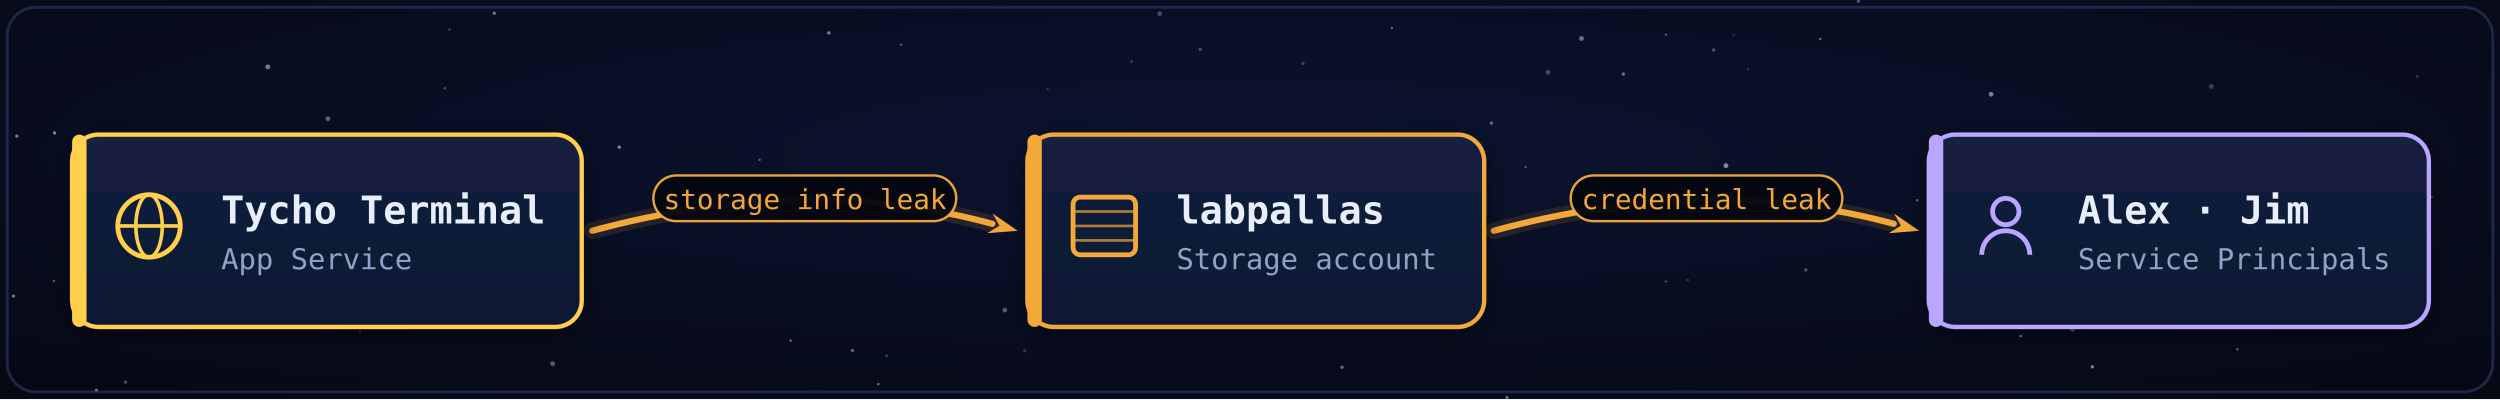
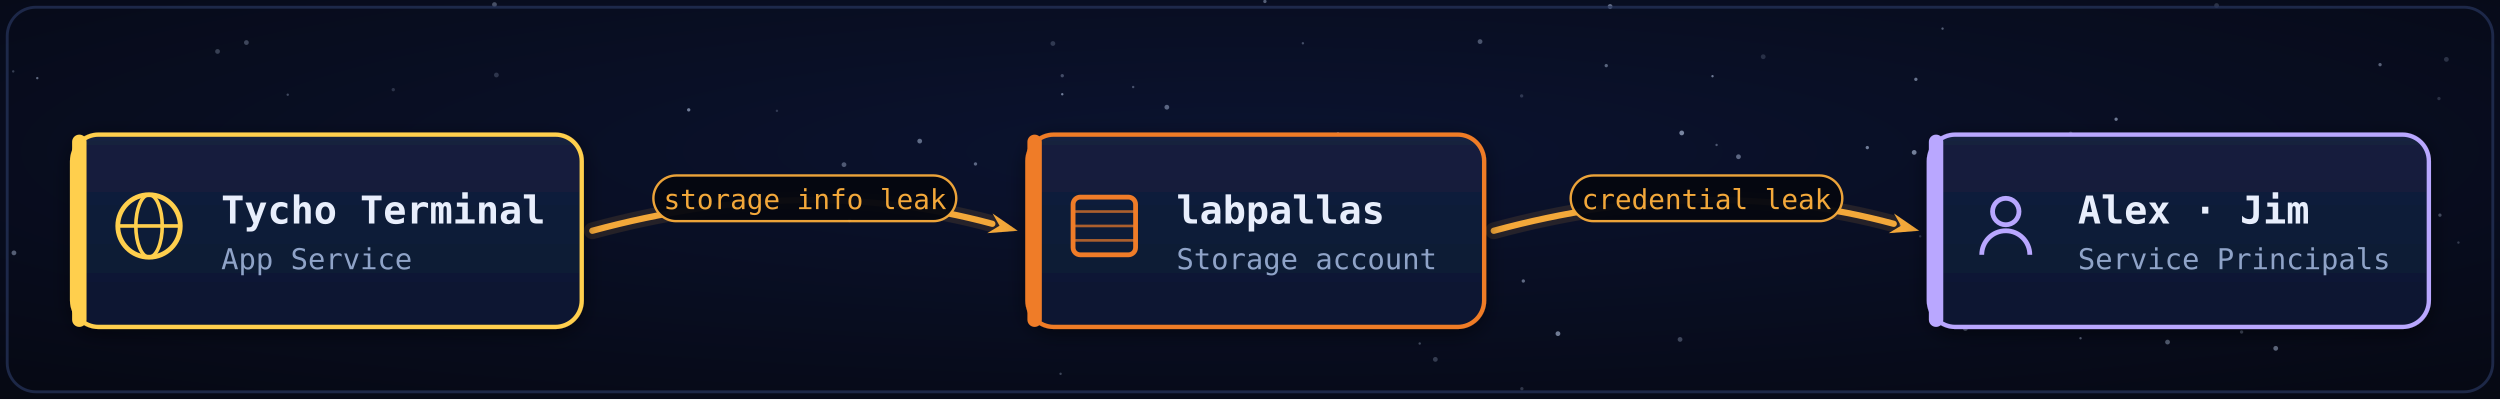
<svg xmlns="http://www.w3.org/2000/svg" width="1040" height="166" viewBox="0 0 1040 166" font-family="monospace">
  <defs>
    <radialGradient id="bg" cx="50%" cy="38%" r="90%">
      <stop offset="0%" stop-color="#0b1330" />
      <stop offset="100%" stop-color="#05070f" />
    </radialGradient>
    <linearGradient id="cg" x1="0" y1="0" x2="0" y2="1">
      <stop offset="0%" stop-color="#13203f" />
      <stop offset="100%" stop-color="#0e1730" />
    </linearGradient>
    <filter id="sf" x="-40%" y="-40%" width="180%" height="180%">
      <feDropShadow dx="0" dy="2" stdDeviation="4" flood-color="#000" flood-opacity="0.5" />
    </filter>
  </defs>
  <rect width="1040" height="166" fill="url(#bg)" />
  <g>
-     <circle cx="878.1" cy="93.3" r="0.7" fill="#cfe0ff" opacity="0.48" />
-     <circle cx="693.0" cy="117.1" r="0.5" fill="#cfe0ff" opacity="0.32" />
-     <circle cx="196.8" cy="63.8" r="0.7" fill="#cfe0ff" opacity="0.30" />
-     <circle cx="344.8" cy="13.7" r="0.7" fill="#cfe0ff" opacity="0.56" />
-     <circle cx="149.8" cy="138.0" r="0.5" fill="#cfe0ff" opacity="0.26" />
-     <circle cx="162.4" cy="112.4" r="0.7" fill="#cfe0ff" opacity="0.34" />
-     <circle cx="374.9" cy="18.6" r="0.5" fill="#cfe0ff" opacity="0.37" />
-     <circle cx="825.8" cy="124.0" r="0.5" fill="#cfe0ff" opacity="0.43" />
-     <circle cx="22.5" cy="116.9" r="0.5" fill="#cfe0ff" opacity="0.39" />
-     <circle cx="7.0" cy="56.6" r="0.7" fill="#cfe0ff" opacity="0.51" />
-     <circle cx="40.1" cy="162.4" r="0.7" fill="#cfe0ff" opacity="0.58" />
-     <circle cx="870.0" cy="59.8" r="0.5" fill="#cfe0ff" opacity="0.29" />
-     <circle cx="840.6" cy="139.8" r="0.5" fill="#cfe0ff" opacity="0.58" />
-     <circle cx="836.7" cy="98.1" r="0.7" fill="#cfe0ff" opacity="0.45" />
-     <circle cx="5.6" cy="123.2" r="0.7" fill="#cfe0ff" opacity="0.50" />
-     <circle cx="953.8" cy="117.6" r="0.5" fill="#cfe0ff" opacity="0.43" />
-     <circle cx="644.0" cy="30.1" r="1.0" fill="#cfe0ff" opacity="0.28" />
-     <circle cx="712.9" cy="20.8" r="0.7" fill="#cfe0ff" opacity="0.33" />
-     <circle cx="499.3" cy="20.6" r="0.7" fill="#cfe0ff" opacity="0.29" />
-     <circle cx="564.2" cy="127.9" r="1.0" fill="#cfe0ff" opacity="0.15" />
-     <circle cx="757.2" cy="16.2" r="0.5" fill="#cfe0ff" opacity="0.47" />
-     <circle cx="205.6" cy="5.5" r="0.7" fill="#cfe0ff" opacity="0.53" />
-     <circle cx="626.9" cy="165.4" r="0.7" fill="#cfe0ff" opacity="0.47" />
-     <circle cx="330.4" cy="85.6" r="1.0" fill="#cfe0ff" opacity="0.56" />
-     <circle cx="919.9" cy="36.0" r="1.0" fill="#cfe0ff" opacity="0.25" />
-     <circle cx="930.7" cy="145.3" r="0.5" fill="#cfe0ff" opacity="0.44" />
-     <circle cx="1005.6" cy="31.8" r="0.5" fill="#cfe0ff" opacity="0.25" />
-     <circle cx="482.4" cy="5.7" r="1.0" fill="#cfe0ff" opacity="0.29" />
-     <circle cx="634.6" cy="69.5" r="0.5" fill="#cfe0ff" opacity="0.35" />
-     <circle cx="239.1" cy="132.2" r="0.7" fill="#cfe0ff" opacity="0.57" />
-     <circle cx="52.0" cy="102.2" r="0.7" fill="#cfe0ff" opacity="0.56" />
-     <circle cx="921.0" cy="88.8" r="0.7" fill="#cfe0ff" opacity="0.48" />
-     <circle cx="657.9" cy="16.0" r="1.0" fill="#cfe0ff" opacity="0.47" />
-     <circle cx="834.3" cy="76.5" r="1.0" fill="#cfe0ff" opacity="0.49" />
-     <circle cx="675.3" cy="30.8" r="0.7" fill="#cfe0ff" opacity="0.47" />
-     <circle cx="545.8" cy="100.7" r="0.7" fill="#cfe0ff" opacity="0.26" />
-     <circle cx="797.6" cy="83.3" r="0.5" fill="#cfe0ff" opacity="0.46" />
-     <circle cx="124.1" cy="117.0" r="1.0" fill="#cfe0ff" opacity="0.19" />
-     <circle cx="693.0" cy="14.4" r="0.5" fill="#cfe0ff" opacity="0.36" />
-     <circle cx="773.1" cy="0.5" r="0.7" fill="#cfe0ff" opacity="0.34" />
-     <circle cx="1011.7" cy="81.9" r="0.5" fill="#cfe0ff" opacity="0.30" />
-     <circle cx="111.4" cy="27.8" r="1.0" fill="#cfe0ff" opacity="0.53" />
-     <circle cx="257.6" cy="61.2" r="0.7" fill="#cfe0ff" opacity="0.58" />
-     <circle cx="721.2" cy="14.6" r="0.5" fill="#cfe0ff" opacity="0.16" />
-     <circle cx="915.7" cy="67.3" r="1.0" fill="#cfe0ff" opacity="0.49" />
-     <circle cx="426.3" cy="145.9" r="0.7" fill="#cfe0ff" opacity="0.21" />
-     <circle cx="702.1" cy="116.5" r="0.5" fill="#cfe0ff" opacity="0.23" />
-     <circle cx="579.0" cy="11.7" r="0.5" fill="#cfe0ff" opacity="0.45" />
-     <circle cx="870.4" cy="152.6" r="0.7" fill="#cfe0ff" opacity="0.56" />
-     <circle cx="328.9" cy="141.7" r="0.5" fill="#cfe0ff" opacity="0.49" />
-     <circle cx="52.7" cy="85.3" r="0.5" fill="#cfe0ff" opacity="0.18" />
-     <circle cx="229.9" cy="151.3" r="1.0" fill="#cfe0ff" opacity="0.39" />
-     <circle cx="608.8" cy="87.0" r="1.0" fill="#cfe0ff" opacity="0.20" />
-     <circle cx="862.2" cy="137.1" r="1.0" fill="#cfe0ff" opacity="0.27" />
-     <circle cx="316.0" cy="66.5" r="0.5" fill="#cfe0ff" opacity="0.38" />
-     <circle cx="718.0" cy="68.9" r="1.0" fill="#cfe0ff" opacity="0.58" />
-     <circle cx="451.5" cy="90.7" r="1.0" fill="#cfe0ff" opacity="0.49" />
-     <circle cx="22.7" cy="55.3" r="0.7" fill="#cfe0ff" opacity="0.57" />
-     <circle cx="579.1" cy="97.7" r="1.0" fill="#cfe0ff" opacity="0.52" />
-     <circle cx="86.1" cy="102.2" r="0.7" fill="#cfe0ff" opacity="0.29" />
-     <circle cx="843.9" cy="73.0" r="0.5" fill="#cfe0ff" opacity="0.49" />
-     <circle cx="368.8" cy="148.0" r="0.5" fill="#cfe0ff" opacity="0.33" />
-     <circle cx="435.8" cy="37.1" r="0.5" fill="#cfe0ff" opacity="0.19" />
-     <circle cx="365.4" cy="159.8" r="0.5" fill="#cfe0ff" opacity="0.52" />
-     <circle cx="354.6" cy="145.8" r="0.7" fill="#cfe0ff" opacity="0.42" />
-     <circle cx="868.0" cy="66.2" r="0.5" fill="#cfe0ff" opacity="0.51" />
-     <circle cx="52.2" cy="159.0" r="0.7" fill="#cfe0ff" opacity="0.33" />
-     <circle cx="162.1" cy="98.1" r="0.7" fill="#cfe0ff" opacity="0.34" />
-     <circle cx="751.2" cy="112.3" r="0.7" fill="#cfe0ff" opacity="0.31" />
-     <circle cx="727.3" cy="28.8" r="0.5" fill="#cfe0ff" opacity="0.21" />
-     <circle cx="136.4" cy="49.4" r="1.0" fill="#cfe0ff" opacity="0.40" />
-     <circle cx="843.1" cy="79.9" r="1.0" fill="#cfe0ff" opacity="0.53" />
-     <circle cx="558.3" cy="152.8" r="0.7" fill="#cfe0ff" opacity="0.45" />
-     <circle cx="859.2" cy="66.6" r="0.5" fill="#cfe0ff" opacity="0.17" />
-     <circle cx="620.4" cy="51.2" r="0.7" fill="#cfe0ff" opacity="0.42" />
-     <circle cx="538.2" cy="85.1" r="0.7" fill="#cfe0ff" opacity="0.60" />
-     <circle cx="546.5" cy="109.6" r="0.5" fill="#cfe0ff" opacity="0.57" />
-     <circle cx="828.3" cy="39.2" r="1.0" fill="#cfe0ff" opacity="0.53" />
-     <circle cx="233.5" cy="61.9" r="0.7" fill="#cfe0ff" opacity="0.47" />
-     <circle cx="418.0" cy="129.0" r="1.0" fill="#cfe0ff" opacity="0.36" />
-     <circle cx="470.7" cy="25.6" r="0.5" fill="#cfe0ff" opacity="0.25" />
-     <circle cx="187.0" cy="12.3" r="0.5" fill="#cfe0ff" opacity="0.26" />
-     <circle cx="185.0" cy="36.7" r="0.5" fill="#cfe0ff" opacity="0.34" />
-     <circle cx="804.7" cy="109.9" r="0.7" fill="#cfe0ff" opacity="0.50" />
-     <circle cx="851.7" cy="73.8" r="0.7" fill="#cfe0ff" opacity="0.16" />
-     <circle cx="542.1" cy="26.4" r="0.7" fill="#cfe0ff" opacity="0.22" />
+     <circle cx="861.4" cy="55.4" r="0.7" fill="#cfe0ff" opacity="0.25" />
+     <circle cx="597.1" cy="149.5" r="1.0" fill="#cfe0ff" opacity="0.23" />
+     <circle cx="5.5" cy="29.7" r="0.5" fill="#cfe0ff" opacity="0.24" />
+     <circle cx="485.4" cy="44.6" r="1.0" fill="#cfe0ff" opacity="0.41" />
+     <circle cx="659.6" cy="86.5" r="1.0" fill="#cfe0ff" opacity="0.20" />
+     <circle cx="922.1" cy="2.3" r="1.0" fill="#cfe0ff" opacity="0.18" />
+     <circle cx="733.5" cy="23.6" r="1.0" fill="#cfe0ff" opacity="0.16" />
+     <circle cx="78.2" cy="129.8" r="1.0" fill="#cfe0ff" opacity="0.53" />
+     <circle cx="471.4" cy="36.2" r="0.5" fill="#cfe0ff" opacity="0.32" />
+     <circle cx="633.0" cy="39.9" r="0.7" fill="#cfe0ff" opacity="0.19" />
+     <circle cx="542.0" cy="18.0" r="0.5" fill="#cfe0ff" opacity="0.30" />
+     <circle cx="633.1" cy="161.7" r="0.7" fill="#cfe0ff" opacity="0.20" />
+     <circle cx="119.7" cy="39.4" r="0.5" fill="#cfe0ff" opacity="0.28" />
+     <circle cx="714.1" cy="60.3" r="0.5" fill="#cfe0ff" opacity="0.34" />
+     <circle cx="1017.7" cy="24.7" r="1.0" fill="#cfe0ff" opacity="0.18" />
+     <circle cx="876.5" cy="109.9" r="0.5" fill="#cfe0ff" opacity="0.39" />
+     <circle cx="351.1" cy="68.5" r="1.0" fill="#cfe0ff" opacity="0.35" />
+     <circle cx="236.2" cy="71.8" r="0.7" fill="#cfe0ff" opacity="0.46" />
+     <circle cx="48.0" cy="80.1" r="0.7" fill="#cfe0ff" opacity="0.36" />
+     <circle cx="468.5" cy="86.0" r="0.5" fill="#cfe0ff" opacity="0.51" />
+     <circle cx="1015.0" cy="89.5" r="0.7" fill="#cfe0ff" opacity="0.32" />
+     <circle cx="438.0" cy="18.1" r="1.0" fill="#cfe0ff" opacity="0.20" />
+     <circle cx="590.6" cy="142.9" r="0.5" fill="#cfe0ff" opacity="0.31" />
+     <circle cx="236.5" cy="121.4" r="0.7" fill="#cfe0ff" opacity="0.52" />
+     <circle cx="405.8" cy="68.2" r="0.7" fill="#cfe0ff" opacity="0.42" />
+     <circle cx="353.4" cy="91.7" r="0.7" fill="#cfe0ff" opacity="0.59" />
+     <circle cx="112.3" cy="76.1" r="0.5" fill="#cfe0ff" opacity="0.36" />
+     <circle cx="463.0" cy="116.0" r="0.5" fill="#cfe0ff" opacity="0.18" />
+     <circle cx="72.3" cy="68.6" r="1.0" fill="#cfe0ff" opacity="0.19" />
+     <circle cx="669.8" cy="2.7" r="1.0" fill="#cfe0ff" opacity="0.47" />
+     <circle cx="1001.0" cy="127.0" r="0.5" fill="#cfe0ff" opacity="0.20" />
+     <circle cx="810.7" cy="102.3" r="0.7" fill="#cfe0ff" opacity="0.54" />
+     <circle cx="826.2" cy="128.1" r="1.0" fill="#cfe0ff" opacity="0.48" />
+     <circle cx="712.4" cy="31.7" r="0.5" fill="#cfe0ff" opacity="0.51" />
+     <circle cx="902.1" cy="86.8" r="0.5" fill="#cfe0ff" opacity="0.56" />
+     <circle cx="209.7" cy="81.4" r="1.0" fill="#cfe0ff" opacity="0.21" />
+     <circle cx="556.6" cy="55.5" r="0.5" fill="#cfe0ff" opacity="0.51" />
+     <circle cx="865.5" cy="140.7" r="0.5" fill="#cfe0ff" opacity="0.42" />
+     <circle cx="1022.7" cy="100.9" r="0.5" fill="#cfe0ff" opacity="0.23" />
+     <circle cx="43.8" cy="68.7" r="0.7" fill="#cfe0ff" opacity="0.22" />
+     <circle cx="808.1" cy="11.9" r="0.5" fill="#cfe0ff" opacity="0.38" />
+     <circle cx="817.6" cy="136.7" r="1.0" fill="#cfe0ff" opacity="0.37" />
+     <circle cx="901.7" cy="142.3" r="1.0" fill="#cfe0ff" opacity="0.39" />
+     <circle cx="791.2" cy="93.5" r="1.0" fill="#cfe0ff" opacity="0.37" />
+     <circle cx="102.5" cy="17.7" r="1.0" fill="#cfe0ff" opacity="0.27" />
+     <circle cx="286.5" cy="45.7" r="0.7" fill="#cfe0ff" opacity="0.52" />
+     <circle cx="880.5" cy="58.2" r="0.7" fill="#cfe0ff" opacity="0.54" />
+     <circle cx="648.1" cy="138.8" r="1.0" fill="#cfe0ff" opacity="0.52" />
+     <circle cx="205.7" cy="1.9" r="1.0" fill="#cfe0ff" opacity="0.32" />
+     <circle cx="776.8" cy="61.4" r="0.7" fill="#cfe0ff" opacity="0.52" />
+     <circle cx="43.5" cy="114.4" r="0.5" fill="#cfe0ff" opacity="0.39" />
+     <circle cx="880.3" cy="49.6" r="0.7" fill="#cfe0ff" opacity="0.51" />
+     <circle cx="633.7" cy="116.9" r="0.7" fill="#cfe0ff" opacity="0.44" />
+     <circle cx="723.2" cy="65.2" r="1.0" fill="#cfe0ff" opacity="0.42" />
+     <circle cx="450.2" cy="116.7" r="0.5" fill="#cfe0ff" opacity="0.22" />
+     <circle cx="441.9" cy="31.5" r="0.7" fill="#cfe0ff" opacity="0.29" />
+     <circle cx="978.2" cy="131.7" r="0.7" fill="#cfe0ff" opacity="0.34" />
+     <circle cx="841.7" cy="96.3" r="0.5" fill="#cfe0ff" opacity="0.40" />
+     <circle cx="698.9" cy="141.2" r="1.0" fill="#cfe0ff" opacity="0.27" />
+     <circle cx="441.9" cy="39.2" r="0.5" fill="#cfe0ff" opacity="0.53" />
+     <circle cx="929.2" cy="114.9" r="0.7" fill="#cfe0ff" opacity="0.43" />
+     <circle cx="856.2" cy="101.6" r="1.0" fill="#cfe0ff" opacity="0.26" />
+     <circle cx="442.9" cy="118.5" r="0.5" fill="#cfe0ff" opacity="0.27" />
+     <circle cx="983.9" cy="57.0" r="0.7" fill="#cfe0ff" opacity="0.33" />
+     <circle cx="382.6" cy="58.7" r="1.0" fill="#cfe0ff" opacity="0.43" />
+     <circle cx="668.2" cy="27.3" r="0.7" fill="#cfe0ff" opacity="0.40" />
+     <circle cx="15.5" cy="32.5" r="0.5" fill="#cfe0ff" opacity="0.43" />
+     <circle cx="39.1" cy="86.7" r="0.7" fill="#cfe0ff" opacity="0.59" />
+     <circle cx="163.6" cy="37.3" r="0.7" fill="#cfe0ff" opacity="0.18" />
+     <circle cx="323.2" cy="46.1" r="0.5" fill="#cfe0ff" opacity="0.20" />
+     <circle cx="519.9" cy="76.4" r="0.7" fill="#cfe0ff" opacity="0.37" />
+     <circle cx="526.2" cy="0.6" r="0.7" fill="#cfe0ff" opacity="0.38" />
+     <circle cx="1014.6" cy="41.0" r="0.7" fill="#cfe0ff" opacity="0.17" />
+     <circle cx="90.5" cy="21.4" r="1.0" fill="#cfe0ff" opacity="0.24" />
+     <circle cx="615.7" cy="17.3" r="1.0" fill="#cfe0ff" opacity="0.33" />
+     <circle cx="932.5" cy="138.1" r="0.7" fill="#cfe0ff" opacity="0.31" />
+     <circle cx="938.4" cy="134.9" r="0.5" fill="#cfe0ff" opacity="0.34" />
+     <circle cx="699.6" cy="55.3" r="1.0" fill="#cfe0ff" opacity="0.56" />
+     <circle cx="5.8" cy="105.2" r="1.0" fill="#cfe0ff" opacity="0.39" />
+     <circle cx="441.2" cy="155.5" r="0.5" fill="#cfe0ff" opacity="0.27" />
+     <circle cx="797.0" cy="33.0" r="0.7" fill="#cfe0ff" opacity="0.48" />
+     <circle cx="946.7" cy="144.9" r="1.0" fill="#cfe0ff" opacity="0.43" />
+     <circle cx="796.3" cy="63.4" r="1.0" fill="#cfe0ff" opacity="0.55" />
+     <circle cx="990.1" cy="26.9" r="0.7" fill="#cfe0ff" opacity="0.40" />
+     <circle cx="206.5" cy="31.2" r="1.0" fill="#cfe0ff" opacity="0.19" />
+     <circle cx="798.8" cy="98.3" r="0.5" fill="#cfe0ff" opacity="0.18" />
  </g>
  <rect x="3" y="3" width="1034" height="160" rx="12" fill="none" stroke="#26345c" stroke-width="1.2" opacity="0.7" />
  <path d="M246.4,96.0 Q334.9,72.0 412.8,93.1" fill="none" stroke="#f3a83a" stroke-width="7" opacity="0.12" stroke-linecap="round" />
  <path d="M246.4,96.0 Q334.9,72.0 412.8,93.1" fill="none" stroke="#f3a83a" stroke-width="2.6" stroke-linecap="round" />
  <path d="M423.4,96.0 L410.7,97.0 L415.8,93.9 L412.9,88.8 Z" fill="#f3a83a" />
  <path d="M621.4,96.0 Q709.9,72.0 787.8,93.1" fill="none" stroke="#f3a83a" stroke-width="7" opacity="0.12" stroke-linecap="round" />
  <path d="M621.4,96.0 Q709.9,72.0 787.8,93.1" fill="none" stroke="#f3a83a" stroke-width="2.6" stroke-linecap="round" />
  <path d="M798.4,96.0 L785.7,97.0 L790.8,93.9 L787.9,88.8 Z" fill="#f3a83a" />
  <rect x="30.0" y="56.0" width="212" height="80" rx="11" fill="url(#cg)" stroke="#ffcf4d" stroke-width="1.8" filter="url(#sf)" />
  <rect x="30.0" y="56.0" width="6" height="80" rx="3" fill="#ffcf4d" />
  <g>
    <circle cx="62" cy="94.0" r="13" fill="none" stroke="#ffcf4d" stroke-width="2" />
    <ellipse cx="62" cy="94.0" rx="5.5" ry="13" fill="none" stroke="#ffcf4d" stroke-width="1.5" />
    <line x1="49" y1="94.0" x2="75" y2="94.0" stroke="#ffcf4d" stroke-width="1.5" />
  </g>
  <text x="92.0" y="93.0" font-size="16" fill="#e8eefc" font-weight="bold">Tycho Terminal</text>
  <text x="92.0" y="112.0" font-size="12" fill="#8fa3c8">App Service</text>
-   <rect x="427.4" y="56.0" width="190" height="80" rx="11" fill="url(#cg)" stroke="#f3a83a" stroke-width="1.8" filter="url(#sf)" />
-   <rect x="427.4" y="56.0" width="6" height="80" rx="3" fill="#f3a83a" />
+   <rect x="427.4" y="56.0" width="190" height="80" rx="11" fill="url(#cg)" stroke="#ef7c28" stroke-width="1.8" filter="url(#sf)" />
+   <rect x="427.4" y="56.0" width="6" height="80" rx="3" fill="#ef7c28" />
  <g>
-     <rect x="446.4" y="82.0" width="26" height="24" rx="3" fill="none" stroke="#f3a83a" stroke-width="2" />
-     <line x1="446.4" y1="88.0" x2="472.4" y2="88.0" stroke="#f3a83a" stroke-width="1.1" opacity="0.7" />
-     <line x1="446.4" y1="94.0" x2="472.4" y2="94.0" stroke="#f3a83a" stroke-width="1.1" opacity="0.7" />
-     <line x1="446.4" y1="100.0" x2="472.4" y2="100.0" stroke="#f3a83a" stroke-width="1.1" opacity="0.7" />
+     <rect x="446.4" y="82.0" width="26" height="24" rx="3" fill="none" stroke="#ef7c28" stroke-width="2" />
+     <line x1="446.4" y1="88.0" x2="472.4" y2="88.0" stroke="#ef7c28" stroke-width="1.1" opacity="0.7" />
+     <line x1="446.4" y1="94.0" x2="472.4" y2="94.0" stroke="#ef7c28" stroke-width="1.1" opacity="0.7" />
+     <line x1="446.4" y1="100.0" x2="472.4" y2="100.0" stroke="#ef7c28" stroke-width="1.1" opacity="0.7" />
  </g>
  <text x="489.4" y="93.0" font-size="16" fill="#e8eefc" font-weight="bold">labpallas</text>
  <text x="489.4" y="112.0" font-size="12" fill="#8fa3c8">Storage account</text>
  <rect x="802.4" y="56.0" width="208" height="80" rx="11" fill="url(#cg)" stroke="#b9a7ff" stroke-width="1.8" filter="url(#sf)" />
  <rect x="802.4" y="56.0" width="6" height="80" rx="3" fill="#b9a7ff" />
  <g>
    <circle cx="834.4" cy="88.0" r="5.5" fill="none" stroke="#b9a7ff" stroke-width="2" />
    <path d="M824.4,106.0 a10,10 0 0 1 20,0" fill="none" stroke="#b9a7ff" stroke-width="2" />
  </g>
  <text x="864.4" y="93.0" font-size="16" fill="#e8eefc" font-weight="bold">Alex · Jim</text>
  <text x="864.4" y="112.0" font-size="12" fill="#8fa3c8">Service Principals</text>
  <rect x="271.8" y="73.0" width="126" height="19" rx="9.5" fill="#05070f" stroke="#f3a83a" stroke-width="1" opacity="0.97" />
  <text x="334.9" y="87.0" font-size="11.5" fill="#f3a83a" text-anchor="middle">storage info leak</text>
  <rect x="653.4" y="73.0" width="113" height="19" rx="9.5" fill="#05070f" stroke="#f3a83a" stroke-width="1" opacity="0.97" />
  <text x="709.9" y="87.0" font-size="11.5" fill="#f3a83a" text-anchor="middle">credential leak</text>
</svg>
